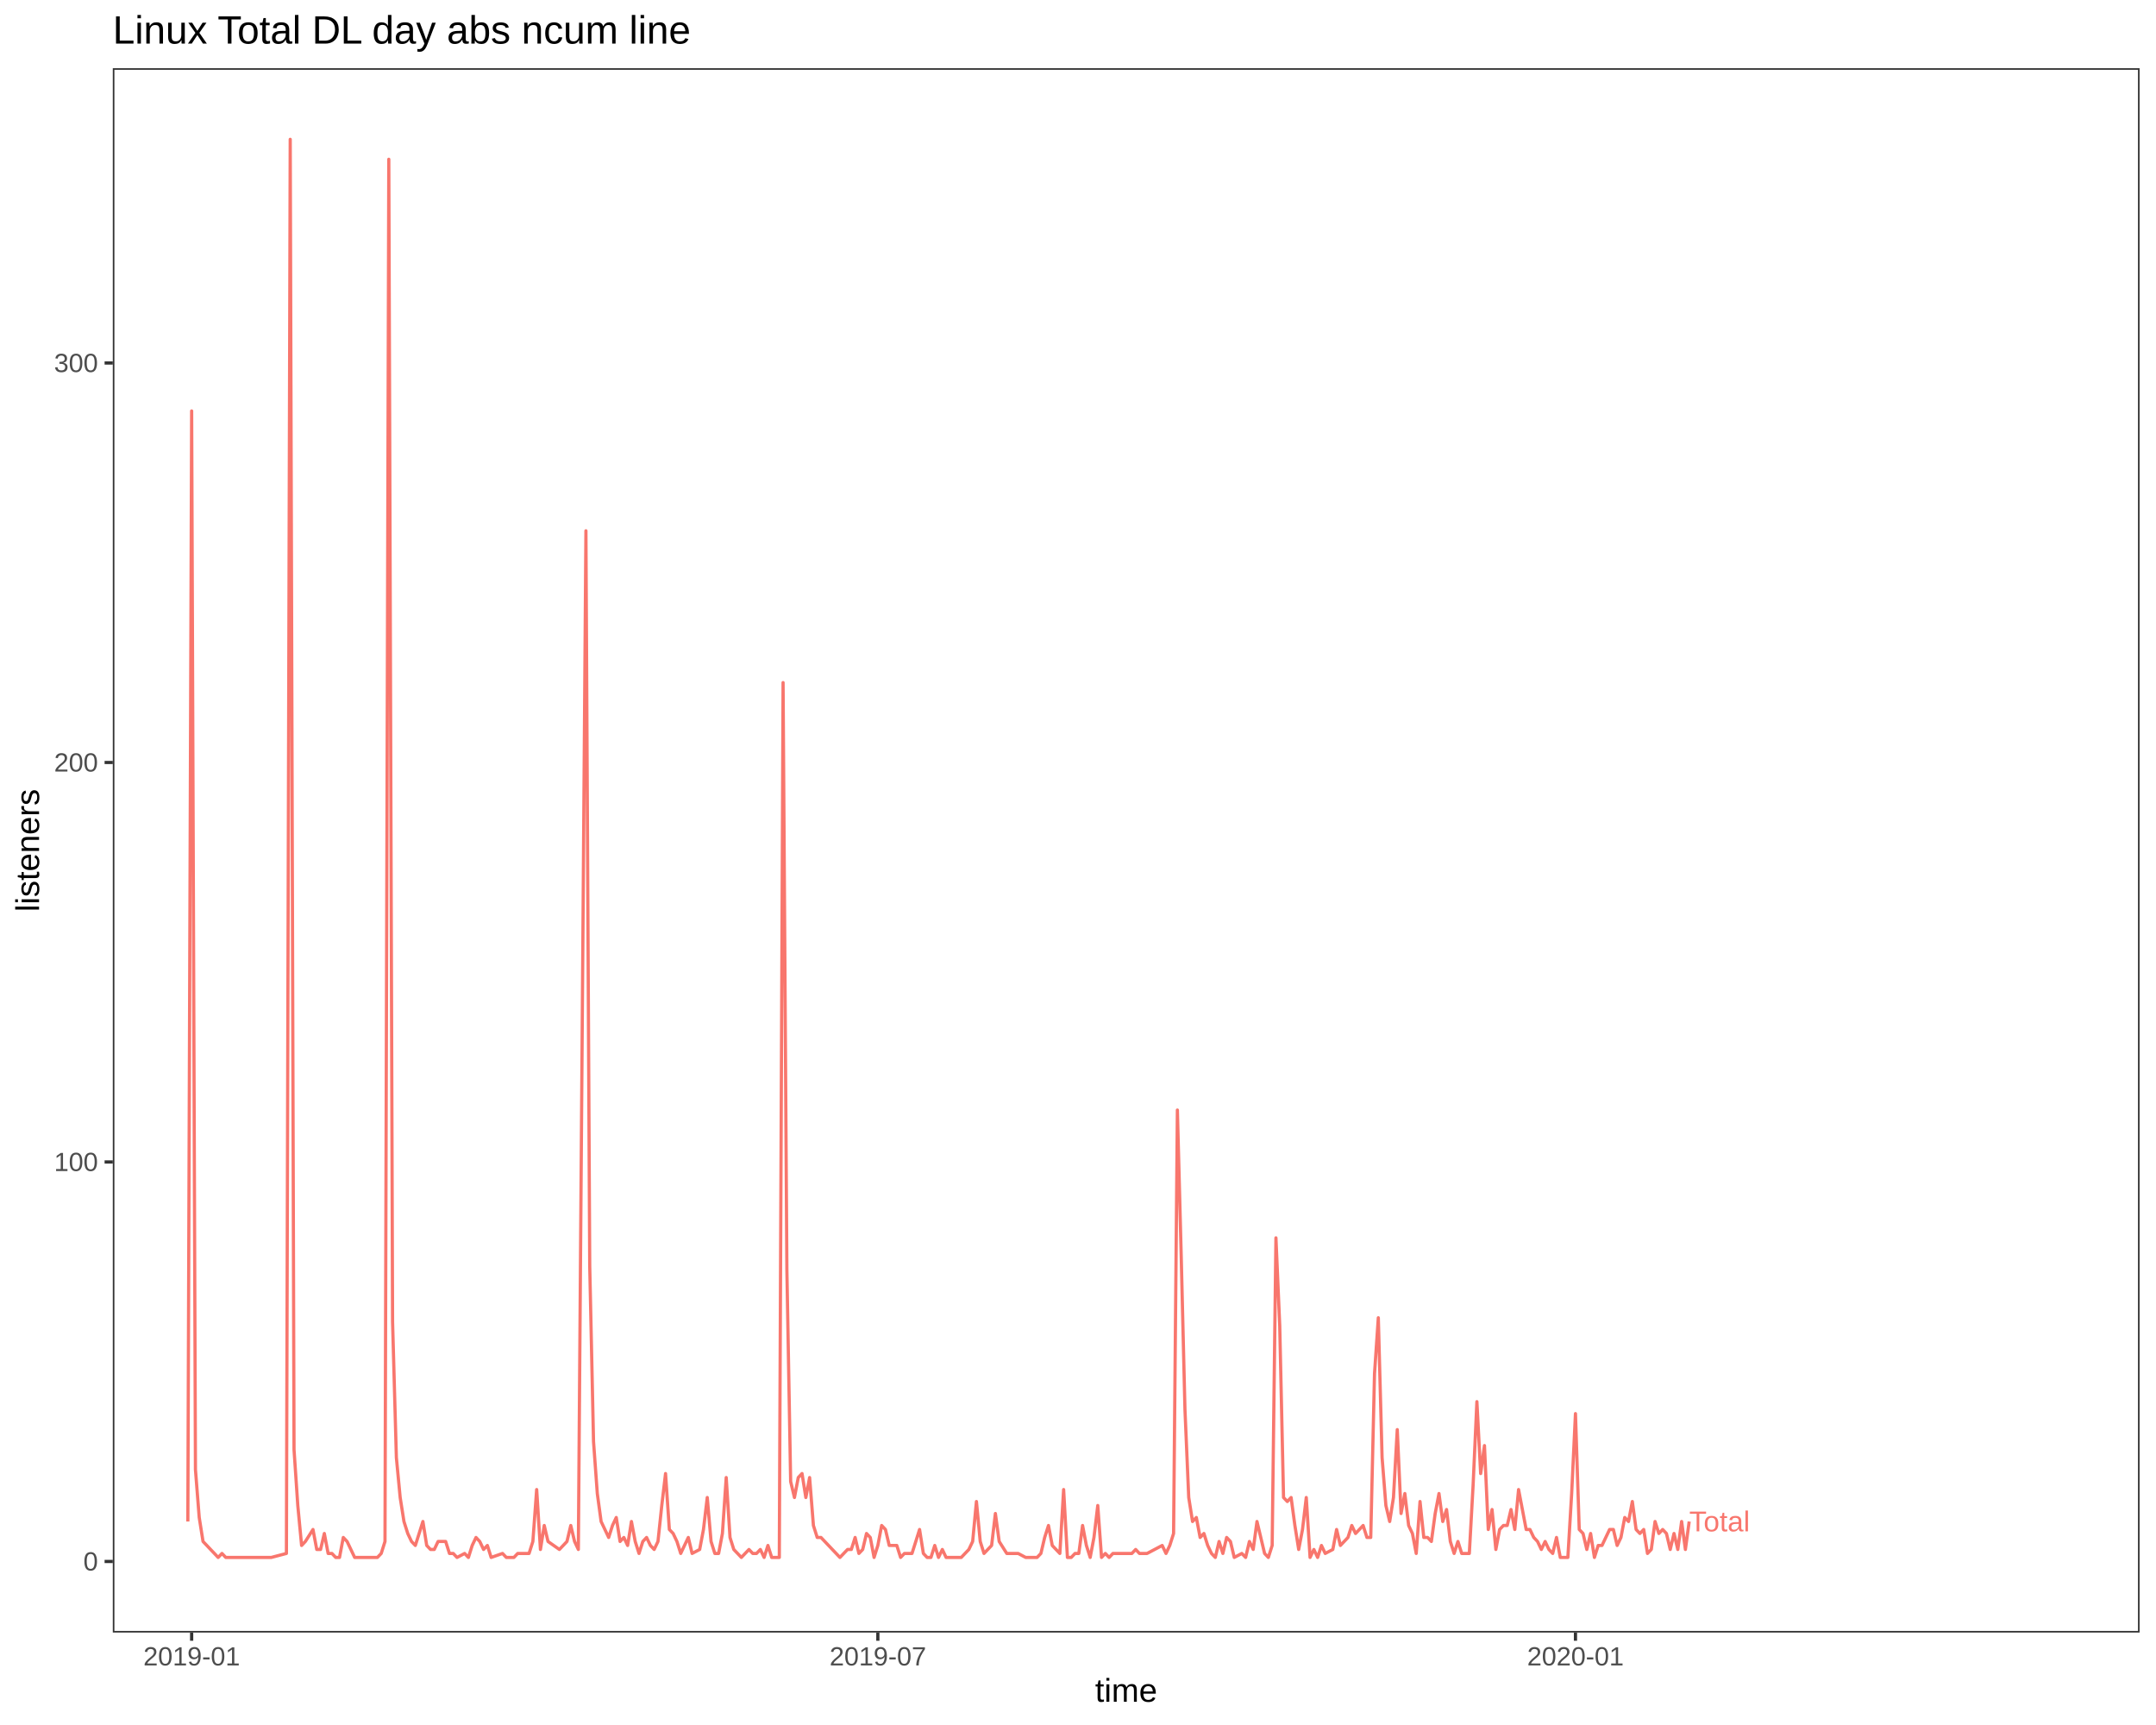
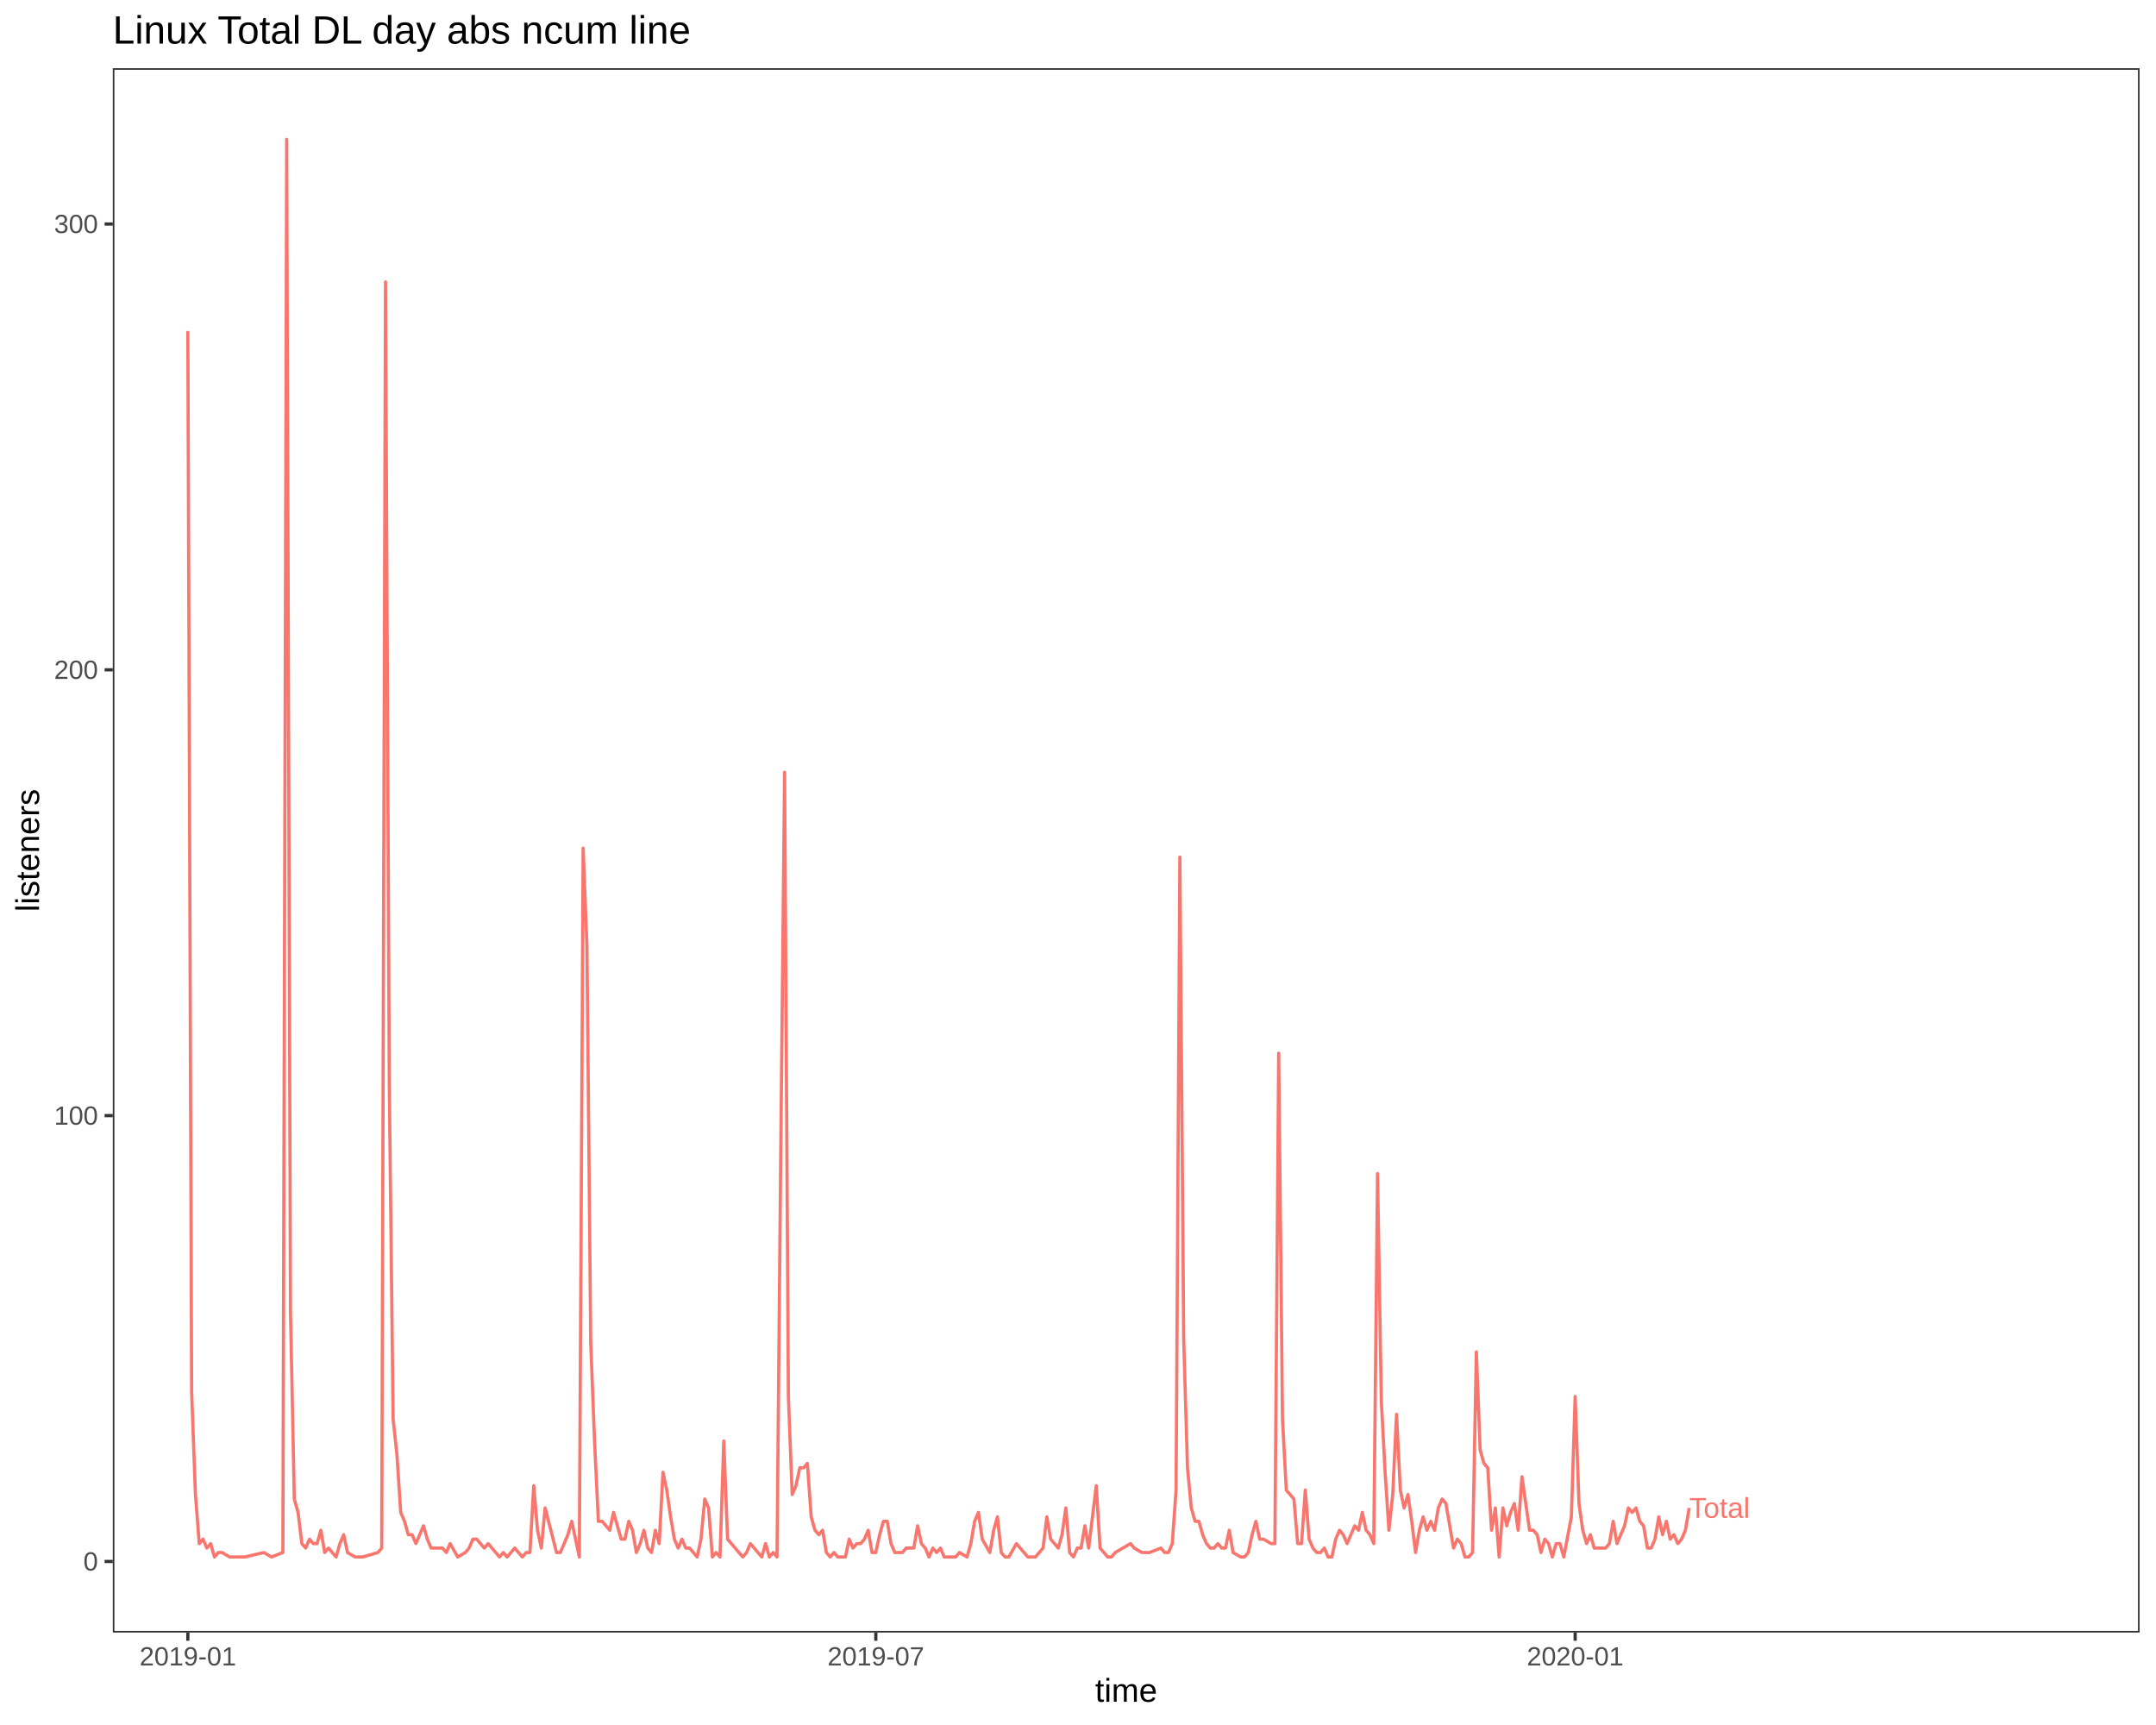
<svg xmlns="http://www.w3.org/2000/svg" viewBox="0 0 720.00 576.00">
  <defs>
    <style type="text/css">
    line, polyline, polygon, path, rect, circle {
      fill: none;
      stroke: #000000;
      stroke-linecap: round;
      stroke-linejoin: round;
      stroke-miterlimit: 10.00;
    }
  </style>
  </defs>
  <rect width="100%" height="100%" style="stroke: none; fill: #FFFFFF;" />
  <rect x="0.00" y="0.00" width="720.00" height="576.00" style="stroke-width: 1.07; stroke: #FFFFFF; fill: #FFFFFF;" />
  <defs>
    <clipPath id="cpMzcuNjd8NzE0LjUyfDU0NS4xM3wyMi43Nw==">
      <rect x="37.67" y="22.77" width="676.85" height="522.36" />
    </clipPath>
  </defs>
  <rect x="37.67" y="22.77" width="676.85" height="522.36" style="stroke-width: 1.07; stroke: none; fill: #FFFFFF;" clip-path="url(#cpMzcuNjd8NzE0LjUyfDU0NS4xM3wyMi43Nw==)" />
-   <polyline points="62.73,508.05 64.00,137.22 65.27,490.71 66.53,506.71 67.80,514.72 69.07,516.05 70.33,517.39 71.60,518.72 72.86,520.05 74.13,518.72 75.40,520.05 76.66,520.05 79.19,520.05 80.46,520.05 81.73,520.05 88.06,520.05 89.32,520.05 90.59,520.05 95.65,518.72 96.92,46.52 98.19,484.04 99.45,502.71 100.72,516.05 101.98,514.72 104.52,510.72 105.78,517.39 107.05,517.39 108.31,512.05 109.58,518.72 110.85,518.72 112.11,520.05 113.38,520.05 114.64,513.38 115.91,514.72 118.44,520.05 120.98,520.05 126.04,520.05 127.31,518.72 128.57,514.72 129.84,53.18 131.10,441.35 132.37,486.71 133.64,500.04 134.90,508.05 136.17,512.05 137.43,514.72 138.70,516.05 139.97,512.05 141.23,508.05 142.50,516.05 143.77,517.39 145.03,517.39 146.30,514.72 148.83,514.72 150.10,518.72 151.36,518.72 152.63,520.05 155.16,518.72 156.43,520.05 157.69,516.05 158.96,513.38 160.22,514.72 161.49,517.39 162.76,516.05 164.02,520.05 167.82,518.72 169.09,520.05 170.35,520.05 171.62,520.05 172.89,518.72 175.42,518.72 176.68,518.72 177.95,514.72 179.22,497.38 180.48,517.39 181.75,509.38 183.01,514.72 186.81,517.39 188.08,516.05 189.34,514.72 190.61,509.38 191.88,514.72 193.14,517.39 195.67,177.24 196.94,422.68 198.21,481.37 199.47,498.71 200.74,508.05 202.01,510.72 203.27,513.38 204.54,509.38 205.80,506.71 207.07,514.72 208.34,513.38 209.60,516.05 210.87,508.05 212.13,514.72 213.40,518.72 214.67,514.72 215.93,513.38 217.20,516.05 218.46,517.39 219.73,514.72 221.00,502.71 222.26,492.04 223.53,510.72 224.80,512.05 226.06,514.72 227.33,518.72 228.59,516.05 229.86,513.38 231.13,518.72 233.66,517.39 234.92,510.72 236.19,500.04 237.46,514.72 238.72,518.72 239.99,518.72 241.25,512.05 242.52,493.37 243.79,513.38 245.05,517.39 246.32,518.72 247.58,520.05 248.85,518.72 250.12,517.39 251.38,518.72 252.65,518.72 253.92,517.39 255.18,520.05 256.45,516.05 257.71,520.05 258.98,520.05 260.25,520.05 261.51,227.93 262.78,424.01 264.04,494.71 265.31,500.04 266.58,493.37 267.84,492.04 269.11,500.04 270.37,493.37 271.64,509.38 272.91,513.38 274.17,513.38 275.44,514.72 277.97,517.39 280.50,520.05 281.77,518.72 283.04,517.39 284.30,517.39 285.57,513.38 286.83,518.72 288.10,517.39 289.37,512.05 290.63,513.38 291.90,520.05 293.16,516.05 294.43,509.38 295.70,510.72 296.96,516.05 298.23,516.05 299.49,516.05 300.76,520.05 302.03,518.72 303.29,518.72 304.56,518.72 305.83,514.72 307.09,510.72 308.36,518.72 309.62,520.05 310.89,520.05 312.16,516.05 313.42,520.05 314.69,517.39 315.95,520.05 318.49,520.05 319.75,520.05 321.02,520.05 323.55,517.39 324.82,514.72 326.08,501.38 327.35,514.72 328.61,518.72 331.15,516.05 332.41,505.38 333.68,514.72 336.21,518.72 338.74,518.72 340.01,518.72 342.54,520.05 343.81,520.05 345.07,520.05 346.34,520.05 347.61,518.72 348.87,513.38 350.14,509.38 351.40,516.05 352.67,517.39 353.94,518.72 355.20,497.38 356.47,520.05 357.74,520.05 359.00,518.72 360.27,518.72 361.53,509.38 362.80,516.05 364.07,520.05 365.33,513.38 366.60,502.71 367.86,520.05 369.13,518.72 370.40,520.05 371.66,518.72 376.73,518.72 377.99,518.72 379.26,517.39 380.52,518.72 383.06,518.72 388.12,516.05 389.39,518.72 390.65,516.05 391.92,512.05 393.19,370.66 394.45,418.68 395.72,470.70 396.98,500.04 398.25,508.05 399.52,506.71 400.78,513.38 402.05,512.05 403.31,516.05 404.58,518.72 405.85,520.05 407.11,514.72 408.38,518.72 409.64,513.38 410.91,514.72 412.18,520.05 414.71,518.72 415.98,520.05 417.24,514.72 418.51,517.39 419.77,508.05 421.04,513.38 422.31,518.72 423.57,520.05 424.84,516.05 426.10,413.34 427.37,442.69 428.64,500.04 429.90,501.38 431.17,500.04 432.43,509.38 433.70,517.39 434.97,510.72 436.23,500.04 437.50,520.05 438.77,517.39 440.03,520.05 441.30,516.05 442.56,518.72 445.10,517.39 446.36,510.72 447.63,516.05 448.89,514.72 450.16,513.38 451.43,509.38 452.69,512.05 453.96,510.72 455.22,509.38 456.49,513.38 457.76,513.38 459.02,458.69 460.29,440.02 461.55,486.71 462.82,502.71 464.09,508.05 465.35,500.04 466.62,477.37 467.89,505.38 469.15,498.71 470.42,509.38 471.68,512.05 472.95,518.72 474.22,501.38 475.48,513.38 476.75,513.38 478.01,514.72 479.28,505.38 480.55,498.71 481.81,508.05 483.08,504.05 484.34,514.72 485.61,518.72 486.88,514.72 488.14,518.72 489.41,518.72 490.68,518.72 491.94,496.04 493.21,468.03 494.47,492.04 495.74,482.70 497.01,510.72 498.27,504.05 499.54,517.39 500.80,510.72 502.07,509.38 503.34,509.38 504.60,504.05 505.87,510.72 507.13,497.38 508.40,504.05 509.67,510.72 510.93,510.72 512.20,513.38 513.46,514.72 514.73,517.39 516.00,514.72 517.26,517.39 518.53,518.72 519.80,513.38 521.06,520.05 523.59,520.05 524.86,498.71 526.13,472.03 527.39,510.72 528.66,512.05 529.92,517.39 531.19,512.05 532.46,520.05 533.72,516.05 534.99,516.05 537.52,510.72 538.79,510.72 540.05,516.05 541.32,513.38 542.58,506.71 543.85,508.05 545.12,501.38 546.38,510.72 547.65,512.05 548.92,510.72 550.18,518.72 551.45,517.39 552.71,508.05 553.98,512.05 555.25,510.72 556.51,512.05 557.78,517.39 559.04,512.05 560.31,517.39 561.58,508.05 562.84,517.39 564.11,508.05 " style="stroke-width: 1.07; stroke: #F8766D; stroke-linecap: butt;" clip-path="url(#cpMzcuNjd8NzE0LjUyfDU0NS4xM3wyMi43Nw==)" />
+   <polyline points="62.73,110.53 64.00,464.82 65.27,499.06 66.54,515.43 67.81,513.94 69.08,516.92 70.35,515.43 71.62,519.90 72.89,518.41 74.16,518.41 76.70,519.90 77.97,519.90 80.51,519.90 81.77,519.90 88.12,518.41 90.66,519.90 94.47,518.41 95.74,46.52 97.01,438.02 98.28,500.55 99.54,505.01 100.81,515.43 102.08,516.92 103.35,513.94 104.62,515.43 105.89,515.43 107.16,510.97 108.43,518.41 109.70,516.92 112.24,519.90 113.51,515.43 114.78,512.46 116.05,518.41 118.58,519.90 121.12,519.90 126.20,518.41 127.47,516.92 128.74,94.15 130.01,362.10 131.28,473.75 132.55,485.66 133.82,505.01 135.09,507.99 136.35,512.46 137.62,512.46 138.89,515.43 140.16,512.46 141.43,509.48 142.70,513.94 143.97,516.92 145.24,516.92 146.51,516.92 147.78,516.92 149.05,518.41 150.32,515.43 152.86,519.90 155.39,518.41 156.66,516.92 157.93,513.94 159.20,513.94 160.47,515.43 161.74,516.92 163.01,515.43 166.82,519.90 168.09,518.41 169.36,519.90 171.89,516.92 174.43,519.90 175.70,518.41 176.97,518.41 178.24,496.08 179.51,510.97 180.78,516.92 182.05,503.52 185.86,518.41 187.13,518.41 188.40,515.43 189.66,512.46 190.93,507.99 192.20,513.94 193.47,519.90 194.74,283.21 196.01,315.96 197.28,448.44 198.55,481.19 199.82,507.99 201.09,507.99 202.36,509.48 203.63,510.97 204.90,505.01 206.17,509.48 207.44,513.94 208.70,513.94 209.97,507.99 211.24,510.97 212.51,518.41 213.78,515.43 215.05,510.97 216.32,516.92 217.59,518.41 218.86,510.97 220.13,515.43 221.40,491.61 222.67,497.57 223.94,506.50 225.21,513.94 226.47,516.92 227.74,513.94 229.01,516.92 230.28,516.92 231.55,518.41 232.82,519.90 234.09,513.94 235.36,500.55 236.63,503.52 237.90,519.90 239.17,518.41 240.44,519.90 241.71,481.19 242.98,513.94 244.24,515.43 245.51,516.92 248.05,519.90 249.32,518.41 250.59,515.43 251.86,516.92 253.13,518.41 254.40,519.90 255.67,515.43 256.94,519.90 258.21,518.41 259.48,519.90 260.75,382.94 262.02,257.90 263.28,466.31 264.55,499.06 265.82,496.08 267.09,490.13 268.36,490.13 269.63,488.64 270.90,506.50 272.17,510.97 273.44,512.46 274.71,510.97 275.98,518.41 277.25,519.90 278.52,518.41 279.79,519.90 281.05,519.90 282.32,519.90 283.59,513.94 284.86,516.92 286.13,515.43 287.40,515.43 288.67,513.94 289.94,510.97 291.21,518.41 292.48,518.41 293.75,512.46 295.02,507.99 296.29,507.99 297.56,515.43 298.82,518.41 300.09,518.41 301.36,518.41 302.63,516.92 305.17,516.92 306.44,509.48 307.71,515.43 308.98,516.92 310.25,519.90 311.52,516.92 312.79,518.41 314.06,516.92 315.33,519.90 319.13,519.90 320.40,518.41 322.94,519.90 324.21,515.43 325.48,507.99 326.75,505.01 328.02,513.94 330.56,518.41 331.83,510.97 333.10,506.50 334.37,518.41 335.63,519.90 336.90,519.90 339.44,515.43 343.25,519.90 344.52,519.90 345.79,519.90 347.06,518.41 348.33,516.92 349.60,506.50 350.87,513.94 352.14,515.43 353.40,516.92 354.67,512.46 355.94,503.52 357.21,518.41 358.48,519.90 359.75,516.92 361.02,516.92 362.29,509.48 363.56,516.92 366.10,496.08 367.37,516.92 368.64,518.41 369.91,519.90 371.17,519.90 372.44,518.41 377.52,515.43 378.79,516.92 381.33,518.41 383.87,518.41 387.68,516.92 388.95,518.41 390.21,518.41 391.48,515.43 392.75,497.57 394.02,286.18 395.29,446.96 396.56,490.13 397.83,503.52 399.10,507.99 400.37,507.99 401.64,512.46 402.91,515.43 404.18,516.92 405.45,516.92 406.72,515.43 407.98,516.92 409.25,516.92 410.52,510.97 411.79,518.41 414.33,519.90 415.60,519.90 416.87,518.41 418.14,512.46 419.41,507.99 420.68,513.94 421.95,513.94 424.49,515.43 425.75,515.43 427.02,351.68 428.29,473.75 429.56,497.57 430.83,499.06 432.10,500.55 433.37,515.43 434.64,515.43 435.91,497.57 437.18,513.94 438.45,516.92 439.72,518.41 440.99,518.41 442.26,516.92 443.52,519.90 444.79,519.90 446.06,513.94 447.33,510.97 448.60,512.46 449.87,515.43 451.14,512.46 452.41,509.48 453.68,510.97 454.95,505.01 456.22,510.97 457.49,512.46 458.76,515.43 460.03,391.88 461.30,467.80 462.56,491.61 463.83,510.97 465.10,499.06 466.37,472.26 467.64,497.57 468.91,503.52 470.18,499.06 471.45,507.99 472.72,518.41 473.99,510.97 475.26,506.50 476.53,510.97 477.80,507.99 479.07,510.97 480.33,503.52 481.60,500.55 482.87,502.03 484.14,509.48 485.41,516.92 486.68,513.94 487.95,515.43 489.22,519.90 490.49,519.90 491.76,518.41 493.03,451.42 494.30,484.17 495.57,488.64 496.84,490.13 498.10,510.97 499.37,503.52 500.64,519.90 501.91,503.52 503.18,509.48 504.45,505.01 505.72,502.03 506.99,510.97 508.26,493.10 509.53,502.03 510.80,510.97 512.07,510.97 513.34,512.46 514.61,518.41 515.88,513.94 517.14,515.43 518.41,519.90 519.68,515.43 520.95,515.43 522.22,519.90 524.76,506.50 526.03,466.31 527.30,502.03 528.57,510.97 529.84,515.43 531.11,512.46 532.38,516.92 533.65,516.92 534.91,516.92 536.18,516.92 537.45,515.43 538.72,507.99 539.99,515.43 541.26,512.46 542.53,509.48 543.80,503.52 545.07,505.01 546.34,503.52 547.61,507.99 548.88,509.48 550.15,516.92 551.42,516.92 552.68,513.94 553.95,506.50 555.22,512.46 556.49,507.99 557.76,513.94 559.03,512.46 560.30,515.43 561.57,513.94 562.84,510.97 564.11,503.52 " style="stroke-width: 1.07; stroke: #F8766D; stroke-linecap: butt;" clip-path="url(#cpMzcuNjd8NzE0LjUyfDU0NS4xM3wyMi43Nw==)" />
  <g clip-path="url(#cpMzcuNjd8NzE0LjUyfDU0NS4xM3wyMi43Nw==)">
-     <text x="564.11" y="511.34" style="font-size: 9.60px; fill: #F8766D; font-family: Liberation Sans;" textLength="20.25px" lengthAdjust="spacingAndGlyphs">Total</text>
+     <text x="564.11" y="506.82" style="font-size: 9.60px; fill: #F8766D; font-family: Liberation Sans;" textLength="20.25px" lengthAdjust="spacingAndGlyphs">Total</text>
  </g>
  <rect x="37.67" y="22.77" width="676.85" height="522.36" style="stroke-width: 1.07; stroke: #333333;" clip-path="url(#cpMzcuNjd8NzE0LjUyfDU0NS4xM3wyMi43Nw==)" />
  <defs>
    <clipPath id="cpMC4wMHw3MjAuMDB8NTc2LjAwfDAuMDA=">
      <rect x="0.00" y="0.00" width="720.00" height="576.00" />
    </clipPath>
  </defs>
  <g clip-path="url(#cpMC4wMHw3MjAuMDB8NTc2LjAwfDAuMDA=)">
    <text x="27.84" y="524.41" style="font-size: 8.80px; fill: #4D4D4D; font-family: Liberation Sans;" textLength="4.89px" lengthAdjust="spacingAndGlyphs">0</text>
  </g>
  <g clip-path="url(#cpMC4wMHw3MjAuMDB8NTc2LjAwfDAuMDA=)">
-     <text x="18.06" y="391.02" style="font-size: 8.80px; fill: #4D4D4D; font-family: Liberation Sans;" textLength="14.67px" lengthAdjust="spacingAndGlyphs">100</text>
+     <text x="18.06" y="375.55" style="font-size: 8.80px; fill: #4D4D4D; font-family: Liberation Sans;" textLength="14.67px" lengthAdjust="spacingAndGlyphs">100</text>
  </g>
  <g clip-path="url(#cpMC4wMHw3MjAuMDB8NTc2LjAwfDAuMDA=)">
-     <text x="18.06" y="257.63" style="font-size: 8.80px; fill: #4D4D4D; font-family: Liberation Sans;" textLength="14.67px" lengthAdjust="spacingAndGlyphs">200</text>
+     <text x="18.06" y="226.69" style="font-size: 8.80px; fill: #4D4D4D; font-family: Liberation Sans;" textLength="14.67px" lengthAdjust="spacingAndGlyphs">200</text>
  </g>
  <g clip-path="url(#cpMC4wMHw3MjAuMDB8NTc2LjAwfDAuMDA=)">
-     <text x="18.06" y="124.24" style="font-size: 8.80px; fill: #4D4D4D; font-family: Liberation Sans;" textLength="14.67px" lengthAdjust="spacingAndGlyphs">300</text>
+     <text x="18.06" y="77.82" style="font-size: 8.80px; fill: #4D4D4D; font-family: Liberation Sans;" textLength="14.67px" lengthAdjust="spacingAndGlyphs">300</text>
  </g>
  <polyline points="34.93,521.39 37.67,521.39 " style="stroke-width: 1.07; stroke: #333333; stroke-linecap: butt;" clip-path="url(#cpMC4wMHw3MjAuMDB8NTc2LjAwfDAuMDA=)" />
-   <polyline points="34.93,388.00 37.67,388.00 " style="stroke-width: 1.07; stroke: #333333; stroke-linecap: butt;" clip-path="url(#cpMC4wMHw3MjAuMDB8NTc2LjAwfDAuMDA=)" />
-   <polyline points="34.93,254.60 37.67,254.60 " style="stroke-width: 1.07; stroke: #333333; stroke-linecap: butt;" clip-path="url(#cpMC4wMHw3MjAuMDB8NTc2LjAwfDAuMDA=)" />
-   <polyline points="34.93,121.21 37.67,121.21 " style="stroke-width: 1.07; stroke: #333333; stroke-linecap: butt;" clip-path="url(#cpMC4wMHw3MjAuMDB8NTc2LjAwfDAuMDA=)" />
-   <polyline points="64.00,547.87 64.00,545.13 " style="stroke-width: 1.07; stroke: #333333; stroke-linecap: butt;" clip-path="url(#cpMC4wMHw3MjAuMDB8NTc2LjAwfDAuMDA=)" />
-   <polyline points="293.16,547.87 293.16,545.13 " style="stroke-width: 1.07; stroke: #333333; stroke-linecap: butt;" clip-path="url(#cpMC4wMHw3MjAuMDB8NTc2LjAwfDAuMDA=)" />
-   <polyline points="526.13,547.87 526.13,545.13 " style="stroke-width: 1.07; stroke: #333333; stroke-linecap: butt;" clip-path="url(#cpMC4wMHw3MjAuMDB8NTc2LjAwfDAuMDA=)" />
+   <polyline points="34.93,372.52 37.67,372.52 " style="stroke-width: 1.07; stroke: #333333; stroke-linecap: butt;" clip-path="url(#cpMC4wMHw3MjAuMDB8NTc2LjAwfDAuMDA=)" />
+   <polyline points="34.93,223.66 37.67,223.66 " style="stroke-width: 1.07; stroke: #333333; stroke-linecap: butt;" clip-path="url(#cpMC4wMHw3MjAuMDB8NTc2LjAwfDAuMDA=)" />
+   <polyline points="34.93,74.80 37.67,74.80 " style="stroke-width: 1.07; stroke: #333333; stroke-linecap: butt;" clip-path="url(#cpMC4wMHw3MjAuMDB8NTc2LjAwfDAuMDA=)" />
+   <polyline points="62.73,547.87 62.73,545.13 " style="stroke-width: 1.07; stroke: #333333; stroke-linecap: butt;" clip-path="url(#cpMC4wMHw3MjAuMDB8NTc2LjAwfDAuMDA=)" />
+   <polyline points="292.48,547.87 292.48,545.13 " style="stroke-width: 1.07; stroke: #333333; stroke-linecap: butt;" clip-path="url(#cpMC4wMHw3MjAuMDB8NTc2LjAwfDAuMDA=)" />
+   <polyline points="526.03,547.87 526.03,545.13 " style="stroke-width: 1.07; stroke: #333333; stroke-linecap: butt;" clip-path="url(#cpMC4wMHw3MjAuMDB8NTc2LjAwfDAuMDA=)" />
  <g clip-path="url(#cpMC4wMHw3MjAuMDB8NTc2LjAwfDAuMDA=)">
-     <text x="47.87" y="556.11" style="font-size: 8.80px; fill: #4D4D4D; font-family: Liberation Sans;" textLength="32.27px" lengthAdjust="spacingAndGlyphs">2019-01</text>
+     <text x="46.60" y="556.11" style="font-size: 8.80px; fill: #4D4D4D; font-family: Liberation Sans;" textLength="32.27px" lengthAdjust="spacingAndGlyphs">2019-01</text>
  </g>
  <g clip-path="url(#cpMC4wMHw3MjAuMDB8NTc2LjAwfDAuMDA=)">
-     <text x="277.03" y="556.11" style="font-size: 8.80px; fill: #4D4D4D; font-family: Liberation Sans;" textLength="32.27px" lengthAdjust="spacingAndGlyphs">2019-07</text>
+     <text x="276.35" y="556.11" style="font-size: 8.80px; fill: #4D4D4D; font-family: Liberation Sans;" textLength="32.27px" lengthAdjust="spacingAndGlyphs">2019-07</text>
  </g>
  <g clip-path="url(#cpMC4wMHw3MjAuMDB8NTc2LjAwfDAuMDA=)">
-     <text x="509.99" y="556.11" style="font-size: 8.80px; fill: #4D4D4D; font-family: Liberation Sans;" textLength="32.27px" lengthAdjust="spacingAndGlyphs">2020-01</text>
+     <text x="509.90" y="556.11" style="font-size: 8.80px; fill: #4D4D4D; font-family: Liberation Sans;" textLength="32.27px" lengthAdjust="spacingAndGlyphs">2020-01</text>
  </g>
  <g clip-path="url(#cpMC4wMHw3MjAuMDB8NTc2LjAwfDAuMDA=)">
    <text x="365.70" y="568.24" style="font-size: 11.00px; font-family: Liberation Sans;" textLength="20.78px" lengthAdjust="spacingAndGlyphs">time</text>
  </g>
  <g clip-path="url(#cpMC4wMHw3MjAuMDB8NTc2LjAwfDAuMDA=)">
    <text transform="translate(13.04,304.44) rotate(-90)" style="font-size: 11.00px; font-family: Liberation Sans;" textLength="40.97px" lengthAdjust="spacingAndGlyphs">listeners</text>
  </g>
  <g clip-path="url(#cpMC4wMHw3MjAuMDB8NTc2LjAwfDAuMDA=)">
    <text x="37.67" y="14.56" style="font-size: 13.20px; font-family: Liberation Sans;" textLength="192.70px" lengthAdjust="spacingAndGlyphs">Linux Total DL day abs ncum line</text>
  </g>
</svg>
